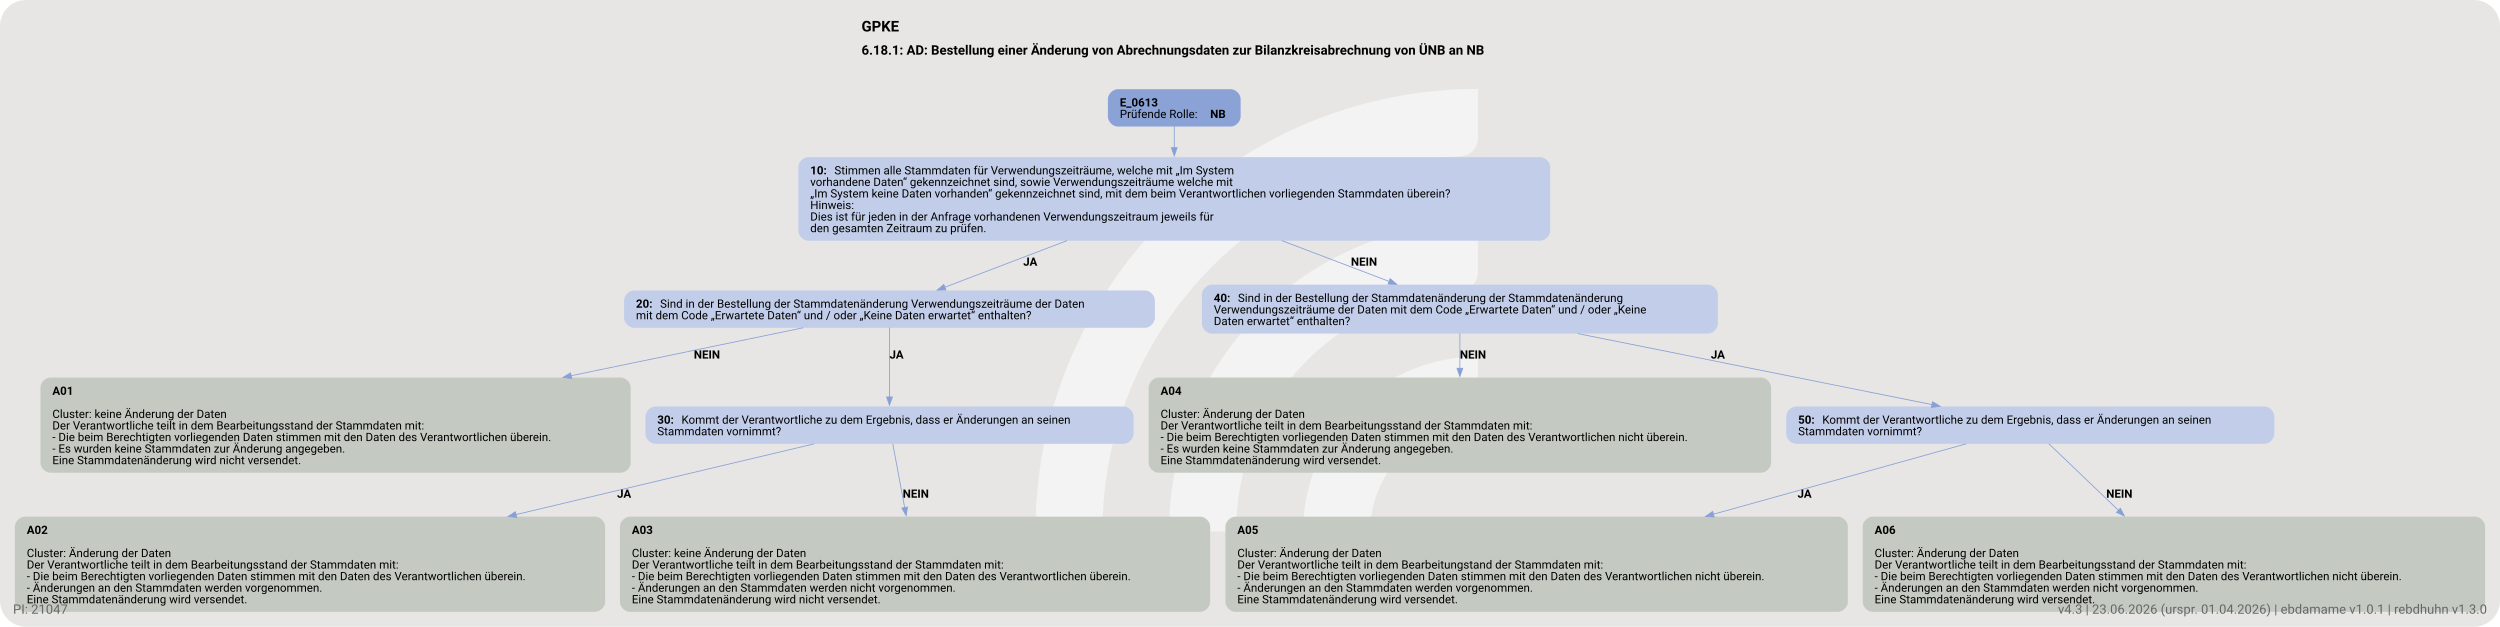
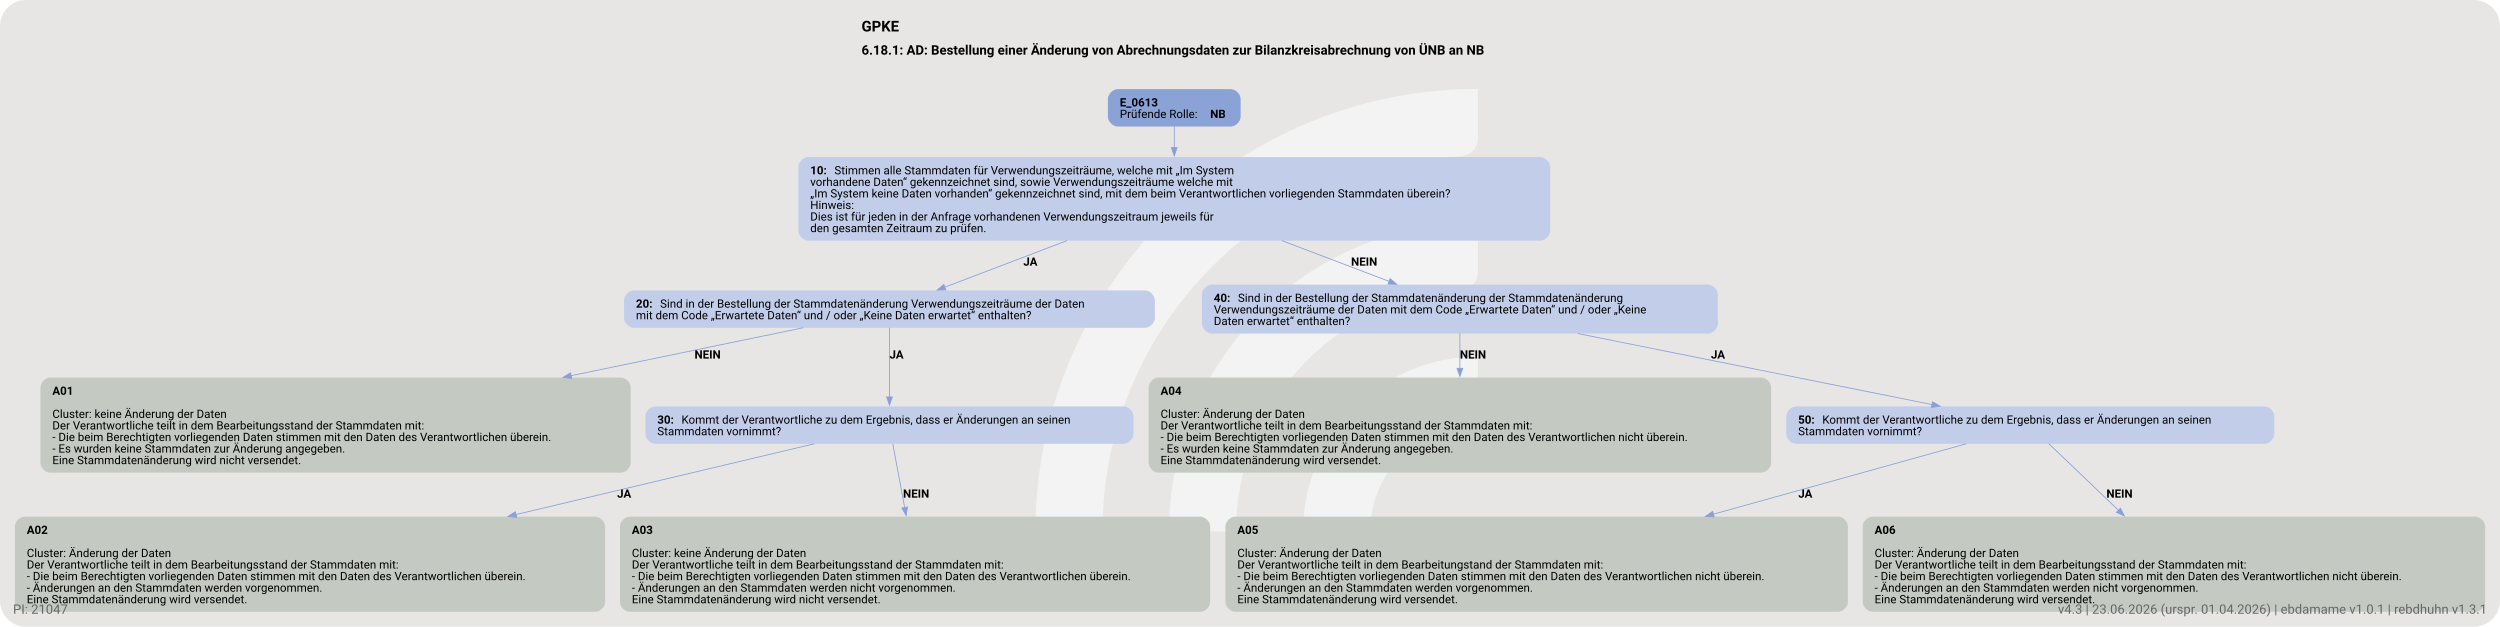
<svg xmlns="http://www.w3.org/2000/svg" version="1.1" width="1920.0px" viewBox="0 0 1920.0 481.333" height="481.333px">
  <g>
    <svg version="1.1" width="1920.0px" viewBox="0 0 1920.0 481.333" height="481.333px">
      <rect fill="#e7e6e5" x="0" y="0" width="1920.0" height="481.333" rx="20" ry="20" />
      <g>
        <g transform="translate(763.712, 48.13333) scale(1 1) translate(0, 0) scale(0.6777434 0.6777434) ">
          <defs>
            <style>.cls-1{fill:#ffffff88;}</style>
          </defs>
          <path class="cls-1" d="M122.44,531.2h-56.1c-11,0-19.9-9.12-19.46-20.11C57.47,243.89,278.15,29.78,547.91,29.78v56.02c0,10.98-8.69,19.89-19.66,20.39-225.51,10.31-405.8,197-405.8,425Z" />
          <path class="cls-1" d="M273.78,531.2h-55.93c-11.23,0-20.09-9.48-19.43-20.69,10.74-183.44,163.39-329.39,349.48-329.39v56.26c0,10.71-8.27,19.62-18.96,20.35-142.35,9.77-255.17,128.69-255.17,273.46Z" />
          <path class="cls-1" d="M425.77,531.2h-55.45c-11.65,0-20.6-10.17-19.33-21.75,10.87-99.03,95.03-176.34,196.92-176.34v57.01c0,10.05-7.28,18.75-17.23,20.16-59.22,8.4-104.91,59.42-104.91,120.92Z" />
        </g>
-         <svg width="1440pt" height="361pt" viewBox="0.00 0.00 1440.00 360.96">
+         <svg width="1440pt" height="361pt" viewBox="0.00 0.00 1440.00 361.00">
          <g id="graph0" class="graph" transform="scale(0.475475 0.475475) rotate(0) translate(18 741.15)">
-             <text text-anchor="start" x="1025.65" y="-703.05" font-family="Roboto, sans-serif" font-weight="bold" font-size="18.00">GPKE</text>
-             <text text-anchor="start" x="1025.65" y="-674.95" font-family="Roboto, sans-serif" font-weight="bold" font-size="16.00">6.18.1: AD: Bestellung einer Änderung von Abrechnungsdaten zur Bilanzkreisabrechnung von ÜNB an NB</text>
+             <text xml:space="preserve" text-anchor="start" x="1025.65" y="-703.05" font-family="Roboto, sans-serif" font-weight="bold" font-size="18.00">GPKE</text>
+             <text xml:space="preserve" text-anchor="start" x="1025.65" y="-674.95" font-family="Roboto, sans-serif" font-weight="bold" font-size="16.00">6.18.1: AD: Bestellung einer Änderung von Abrechnungsdaten zur Bilanzkreisabrechnung von ÜNB an NB</text>
            <g id="node1" class="node">
              <path fill="#8ba2d7" stroke="black" stroke-width="0" d="M1472.93,-633.15C1472.93,-633.15 1336.12,-633.15 1336.12,-633.15 1330.12,-633.15 1324.12,-627.15 1324.12,-621.15 1324.12,-621.15 1324.12,-599.87 1324.12,-599.87 1324.12,-593.87 1330.12,-587.87 1336.12,-587.87 1336.12,-587.87 1472.93,-587.87 1472.93,-587.87 1478.93,-587.87 1484.93,-593.87 1484.93,-599.87 1484.93,-599.87 1484.93,-621.15 1484.93,-621.15 1484.93,-627.15 1478.93,-633.15 1472.93,-633.15" />
-               <text text-anchor="start" x="1338.53" y="-612.21" font-family="Roboto, sans-serif" font-weight="bold" font-size="14.00">E_0613</text>
-               <text text-anchor="start" x="1338.53" y="-598.21" font-family="Roboto, sans-serif" font-size="14.00">Prüfende Rolle: </text>
-               <text text-anchor="start" x="1448.03" y="-598.21" font-family="Roboto, sans-serif" font-weight="bold" font-size="14.00">NB</text>
+               <text xml:space="preserve" text-anchor="start" x="1338.53" y="-612.21" font-family="Roboto, sans-serif" font-weight="bold" font-size="14.00">E_0613</text>
+               <text xml:space="preserve" text-anchor="start" x="1338.53" y="-598.21" font-family="Roboto, sans-serif" font-size="14.00">Prüfende Rolle: </text>
+               <text xml:space="preserve" text-anchor="start" x="1448.03" y="-598.21" font-family="Roboto, sans-serif" font-weight="bold" font-size="14.00">NB</text>
            </g>
            <g id="node2" class="node">
              <path fill="#c2cee9" stroke="black" stroke-width="0" d="M1847.93,-550.87C1847.93,-550.87 961.13,-550.87 961.13,-550.87 955.13,-550.87 949.13,-544.87 949.13,-538.87 949.13,-538.87 949.13,-461.59 949.13,-461.59 949.13,-455.59 955.13,-449.59 961.13,-449.59 961.13,-449.59 1847.93,-449.59 1847.93,-449.59 1853.93,-449.59 1859.93,-455.59 1859.93,-461.59 1859.93,-461.59 1859.93,-538.87 1859.93,-538.87 1859.93,-544.87 1853.93,-550.87 1847.93,-550.87" />
-               <text text-anchor="start" x="963.53" y="-529.93" font-family="Roboto, sans-serif" font-weight="bold" font-size="14.00">10: </text>
-               <text text-anchor="start" x="992.78" y="-529.93" font-family="Roboto, sans-serif" font-size="14.00">Stimmen alle Stammdaten für Verwendungszeiträume, welche mit „Im System</text>
-               <text text-anchor="start" x="963.53" y="-515.93" font-family="Roboto, sans-serif" font-size="14.00">vorhandene Daten“ gekennzeichnet sind, sowie Verwendungszeiträume welche mit</text>
-               <text text-anchor="start" x="963.53" y="-501.93" font-family="Roboto, sans-serif" font-size="14.00">„Im System keine Daten vorhanden“ gekennzeichnet sind, mit dem beim Verantwortlichen vorliegenden Stammdaten überein?</text>
-               <text text-anchor="start" x="963.53" y="-487.93" font-family="Roboto, sans-serif" font-size="14.00">Hinweis:</text>
-               <text text-anchor="start" x="963.53" y="-473.93" font-family="Roboto, sans-serif" font-size="14.00">Dies ist für jeden in der Anfrage vorhandenen Verwendungszeitraum jeweils für</text>
-               <text text-anchor="start" x="963.53" y="-459.93" font-family="Roboto, sans-serif" font-size="14.00">den gesamten Zeitraum zu prüfen.</text>
+               <text xml:space="preserve" text-anchor="start" x="963.53" y="-529.93" font-family="Roboto, sans-serif" font-weight="bold" font-size="14.00">10: </text>
+               <text xml:space="preserve" text-anchor="start" x="992.78" y="-529.93" font-family="Roboto, sans-serif" font-size="14.00">Stimmen alle Stammdaten für Verwendungszeiträume, welche mit „Im System</text>
+               <text xml:space="preserve" text-anchor="start" x="963.53" y="-515.93" font-family="Roboto, sans-serif" font-size="14.00">vorhandene Daten“ gekennzeichnet sind, sowie Verwendungszeiträume welche mit</text>
+               <text xml:space="preserve" text-anchor="start" x="963.53" y="-501.93" font-family="Roboto, sans-serif" font-size="14.00">„Im System keine Daten vorhanden“ gekennzeichnet sind, mit dem beim Verantwortlichen vorliegenden Stammdaten überein?</text>
+               <text xml:space="preserve" text-anchor="start" x="963.53" y="-487.93" font-family="Roboto, sans-serif" font-size="14.00">Hinweis:</text>
+               <text xml:space="preserve" text-anchor="start" x="963.53" y="-473.93" font-family="Roboto, sans-serif" font-size="14.00">Dies ist für jeden in der Anfrage vorhandenen Verwendungszeitraum jeweils für</text>
+               <text xml:space="preserve" text-anchor="start" x="963.53" y="-459.93" font-family="Roboto, sans-serif" font-size="14.00">den gesamten Zeitraum zu prüfen.</text>
            </g>
            <g id="edge1" class="edge">
              <path fill="none" stroke="#88a0d6" d="M1404.53,-588.12C1404.53,-580.49 1404.53,-571.48 1404.53,-562.2" />
              <polygon fill="#88a0d6" stroke="#88a0d6" points="1408.03,-562.33 1404.53,-552.33 1401.03,-562.33 1408.03,-562.33" />
            </g>
            <g id="node3" class="node">
              <path fill="#c2cee9" stroke="black" stroke-width="0" d="M1369.05,-389.34C1369.05,-389.34 750,-389.34 750,-389.34 744,-389.34 738,-383.34 738,-377.34 738,-377.34 738,-356.06 738,-356.06 738,-350.06 744,-344.06 750,-344.06 750,-344.06 1369.05,-344.06 1369.05,-344.06 1375.05,-344.06 1381.05,-350.06 1381.05,-356.06 1381.05,-356.06 1381.05,-377.34 1381.05,-377.34 1381.05,-383.34 1375.05,-389.34 1369.05,-389.34" />
-               <text text-anchor="start" x="752.4" y="-368.4" font-family="Roboto, sans-serif" font-weight="bold" font-size="14.00">20: </text>
-               <text text-anchor="start" x="781.65" y="-368.4" font-family="Roboto, sans-serif" font-size="14.00">Sind in der Bestellung der Stammdatenänderung Verwendungszeiträume der Daten</text>
-               <text text-anchor="start" x="752.4" y="-354.4" font-family="Roboto, sans-serif" font-size="14.00">mit dem Code „Erwartete Daten“ und / oder „Keine Daten erwartet“ enthalten?</text>
+               <text xml:space="preserve" text-anchor="start" x="752.4" y="-368.4" font-family="Roboto, sans-serif" font-weight="bold" font-size="14.00">20: </text>
+               <text xml:space="preserve" text-anchor="start" x="781.65" y="-368.4" font-family="Roboto, sans-serif" font-size="14.00">Sind in der Bestellung der Stammdatenänderung Verwendungszeiträume der Daten</text>
+               <text xml:space="preserve" text-anchor="start" x="752.4" y="-354.4" font-family="Roboto, sans-serif" font-size="14.00">mit dem Code „Erwartete Daten“ und / oder „Keine Daten erwartet“ enthalten?</text>
            </g>
            <g id="edge2" class="edge">
              <path fill="none" stroke="#88a0d6" d="M1274.59,-449.69C1224.16,-430.47 1168.55,-409.27 1126.52,-393.24" />
              <polygon fill="#88a0d6" stroke="#88a0d6" points="1127.86,-390.01 1117.27,-389.72 1125.37,-396.55 1127.86,-390.01" />
-               <text text-anchor="start" x="1221.53" y="-419.29" font-family="Roboto, sans-serif" font-weight="bold" font-size="14.00">JA</text>
+               <text xml:space="preserve" text-anchor="start" x="1221.68" y="-419.29" font-family="Roboto, sans-serif" font-weight="bold" font-size="14.00">JA</text>
            </g>
            <g id="node8" class="node">
              <path fill="#c2cee9" stroke="black" stroke-width="0" d="M2051.05,-396.34C2051.05,-396.34 1450,-396.34 1450,-396.34 1444,-396.34 1438,-390.34 1438,-384.34 1438,-384.34 1438,-349.06 1438,-349.06 1438,-343.06 1444,-337.06 1450,-337.06 1450,-337.06 2051.05,-337.06 2051.05,-337.06 2057.05,-337.06 2063.05,-343.06 2063.05,-349.06 2063.05,-349.06 2063.05,-384.34 2063.05,-384.34 2063.05,-390.34 2057.05,-396.34 2051.05,-396.34" />
-               <text text-anchor="start" x="1452.4" y="-375.4" font-family="Roboto, sans-serif" font-weight="bold" font-size="14.00">40: </text>
-               <text text-anchor="start" x="1481.65" y="-375.4" font-family="Roboto, sans-serif" font-size="14.00">Sind in der Bestellung der Stammdatenänderung der Stammdatenänderung</text>
-               <text text-anchor="start" x="1452.4" y="-361.4" font-family="Roboto, sans-serif" font-size="14.00">Verwendungszeiträume der Daten mit dem Code „Erwartete Daten“ und / oder „Keine</text>
-               <text text-anchor="start" x="1452.4" y="-347.4" font-family="Roboto, sans-serif" font-size="14.00">Daten erwartet“ enthalten?</text>
+               <text xml:space="preserve" text-anchor="start" x="1452.4" y="-375.4" font-family="Roboto, sans-serif" font-weight="bold" font-size="14.00">40: </text>
+               <text xml:space="preserve" text-anchor="start" x="1481.65" y="-375.4" font-family="Roboto, sans-serif" font-size="14.00">Sind in der Bestellung der Stammdatenänderung der Stammdatenänderung</text>
+               <text xml:space="preserve" text-anchor="start" x="1452.4" y="-361.4" font-family="Roboto, sans-serif" font-size="14.00">Verwendungszeiträume der Daten mit dem Code „Erwartete Daten“ und / oder „Keine</text>
+               <text xml:space="preserve" text-anchor="start" x="1452.4" y="-347.4" font-family="Roboto, sans-serif" font-size="14.00">Daten erwartet“ enthalten?</text>
            </g>
            <g id="edge3" class="edge">
              <path fill="none" stroke="#88a0d6" d="M1534.84,-449.69C1578.36,-433.15 1625.72,-415.14 1664.95,-400.23" />
              <polygon fill="#88a0d6" stroke="#88a0d6" points="1666,-403.58 1674.11,-396.75 1663.52,-397.03 1666,-403.58" />
-               <text text-anchor="start" x="1618.53" y="-419.29" font-family="Roboto, sans-serif" font-weight="bold" font-size="14.00">NEIN</text>
+               <text xml:space="preserve" text-anchor="start" x="1618.69" y="-419.29" font-family="Roboto, sans-serif" font-weight="bold" font-size="14.00">NEIN</text>
            </g>
            <g id="node4" class="node">
              <path fill="#c4cac1" stroke="black" stroke-width="0" d="M734.05,-283.81C734.05,-283.81 43,-283.81 43,-283.81 37,-283.81 31,-277.81 31,-271.81 31,-271.81 31,-180.53 31,-180.53 31,-174.53 37,-168.53 43,-168.53 43,-168.53 734.05,-168.53 734.05,-168.53 740.05,-168.53 746.05,-174.53 746.05,-180.53 746.05,-180.53 746.05,-271.81 746.05,-271.81 746.05,-277.81 740.05,-283.81 734.05,-283.81" />
-               <text text-anchor="start" x="45.4" y="-262.87" font-family="Roboto, sans-serif" font-weight="bold" font-size="14.00">A01</text>
-               <text text-anchor="start" x="45.4" y="-234.87" font-family="Roboto, sans-serif" font-size="14.00">Cluster: keine Änderung der Daten</text>
-               <text text-anchor="start" x="45.4" y="-220.87" font-family="Roboto, sans-serif" font-size="14.00">Der Verantwortliche teilt in dem Bearbeitungsstand der Stammdaten mit:</text>
-               <text text-anchor="start" x="45.4" y="-206.87" font-family="Roboto, sans-serif" font-size="14.00">- Die beim Berechtigten vorliegenden Daten stimmen mit den Daten des Verantwortlichen überein.</text>
-               <text text-anchor="start" x="45.4" y="-192.87" font-family="Roboto, sans-serif" font-size="14.00">- Es wurden keine Stammdaten zur Änderung angegeben.</text>
-               <text text-anchor="start" x="45.4" y="-178.87" font-family="Roboto, sans-serif" font-size="14.00">Eine Stammdatenänderung wird nicht versendet.</text>
+               <text xml:space="preserve" text-anchor="start" x="45.4" y="-262.87" font-family="Roboto, sans-serif" font-weight="bold" font-size="14.00">A01</text>
+               <text xml:space="preserve" text-anchor="start" x="45.4" y="-234.87" font-family="Roboto, sans-serif" font-size="14.00">Cluster: keine Änderung der Daten</text>
+               <text xml:space="preserve" text-anchor="start" x="45.4" y="-220.87" font-family="Roboto, sans-serif" font-size="14.00">Der Verantwortliche teilt in dem Bearbeitungsstand der Stammdaten mit:</text>
+               <text xml:space="preserve" text-anchor="start" x="45.4" y="-206.87" font-family="Roboto, sans-serif" font-size="14.00">- Die beim Berechtigten vorliegenden Daten stimmen mit den Daten des Verantwortlichen überein.</text>
+               <text xml:space="preserve" text-anchor="start" x="45.4" y="-192.87" font-family="Roboto, sans-serif" font-size="14.00">- Es wurden keine Stammdaten zur Änderung angegeben.</text>
+               <text xml:space="preserve" text-anchor="start" x="45.4" y="-178.87" font-family="Roboto, sans-serif" font-size="14.00">Eine Stammdatenänderung wird nicht versendet.</text>
            </g>
            <g id="edge4" class="edge">
              <path fill="none" stroke="#88a0d6" d="M955.05,-344.13C879.51,-328.54 773.61,-306.67 673.78,-286.06" />
              <polygon fill="#88a0d6" stroke="#88a0d6" points="674.56,-282.65 664.06,-284.05 673.14,-289.5 674.56,-282.65" />
-               <text text-anchor="start" x="822.52" y="-306.76" font-family="Roboto, sans-serif" font-weight="bold" font-size="14.00">NEIN</text>
+               <text xml:space="preserve" text-anchor="start" x="823.33" y="-306.76" font-family="Roboto, sans-serif" font-weight="bold" font-size="14.00">NEIN</text>
            </g>
            <g id="node5" class="node">
              <path fill="#c2cee9" stroke="black" stroke-width="0" d="M1343.18,-248.81C1343.18,-248.81 775.88,-248.81 775.88,-248.81 769.88,-248.81 763.88,-242.81 763.88,-236.81 763.88,-236.81 763.88,-215.53 763.88,-215.53 763.88,-209.53 769.88,-203.53 775.88,-203.53 775.88,-203.53 1343.18,-203.53 1343.18,-203.53 1349.18,-203.53 1355.18,-209.53 1355.18,-215.53 1355.18,-215.53 1355.18,-236.81 1355.18,-236.81 1355.18,-242.81 1349.18,-248.81 1343.18,-248.81" />
-               <text text-anchor="start" x="778.28" y="-227.87" font-family="Roboto, sans-serif" font-weight="bold" font-size="14.00">30: </text>
-               <text text-anchor="start" x="807.53" y="-227.87" font-family="Roboto, sans-serif" font-size="14.00">Kommt der Verantwortliche zu dem Ergebnis, dass er Änderungen an seinen</text>
-               <text text-anchor="start" x="778.28" y="-213.87" font-family="Roboto, sans-serif" font-size="14.00">Stammdaten vornimmt?</text>
+               <text xml:space="preserve" text-anchor="start" x="778.28" y="-227.87" font-family="Roboto, sans-serif" font-weight="bold" font-size="14.00">30: </text>
+               <text xml:space="preserve" text-anchor="start" x="807.53" y="-227.87" font-family="Roboto, sans-serif" font-size="14.00">Kommt der Verantwortliche zu dem Ergebnis, dass er Änderungen an seinen</text>
+               <text xml:space="preserve" text-anchor="start" x="778.28" y="-213.87" font-family="Roboto, sans-serif" font-size="14.00">Stammdaten vornimmt?</text>
            </g>
            <g id="edge5" class="edge">
              <path fill="none" stroke="#88a0d6" d="M1059.53,-344.36C1059.53,-321.85 1059.53,-286.1 1059.53,-260" />
              <polygon fill="#88a0d6" stroke="#88a0d6" points="1063.03,-260.28 1059.53,-250.28 1056.03,-260.28 1063.03,-260.28" />
-               <text text-anchor="start" x="1059.53" y="-306.76" font-family="Roboto, sans-serif" font-weight="bold" font-size="14.00">JA</text>
+               <text xml:space="preserve" text-anchor="start" x="1059.53" y="-306.76" font-family="Roboto, sans-serif" font-weight="bold" font-size="14.00">JA</text>
            </g>
            <g id="node6" class="node">
              <path fill="#c4cac1" stroke="black" stroke-width="0" d="M703.05,-115.28C703.05,-115.28 12,-115.28 12,-115.28 6,-115.28 0,-109.28 0,-103.28 0,-103.28 0,-12 0,-12 0,-6 6,0 12,0 12,0 703.05,0 703.05,0 709.05,0 715.05,-6 715.05,-12 715.05,-12 715.05,-103.28 715.05,-103.28 715.05,-109.28 709.05,-115.28 703.05,-115.28" />
-               <text text-anchor="start" x="14.4" y="-94.34" font-family="Roboto, sans-serif" font-weight="bold" font-size="14.00">A02</text>
-               <text text-anchor="start" x="14.4" y="-66.34" font-family="Roboto, sans-serif" font-size="14.00">Cluster: Änderung der Daten</text>
-               <text text-anchor="start" x="14.4" y="-52.34" font-family="Roboto, sans-serif" font-size="14.00">Der Verantwortliche teilt in dem Bearbeitungsstand der Stammdaten mit:</text>
-               <text text-anchor="start" x="14.4" y="-38.34" font-family="Roboto, sans-serif" font-size="14.00">- Die beim Berechtigten vorliegenden Daten stimmen mit den Daten des Verantwortlichen überein.</text>
-               <text text-anchor="start" x="14.4" y="-24.34" font-family="Roboto, sans-serif" font-size="14.00">- Änderungen an den Stammdaten werden vorgenommen.</text>
-               <text text-anchor="start" x="14.4" y="-10.34" font-family="Roboto, sans-serif" font-size="14.00">Eine Stammdatenänderung wird versendet.</text>
+               <text xml:space="preserve" text-anchor="start" x="14.4" y="-94.34" font-family="Roboto, sans-serif" font-weight="bold" font-size="14.00">A02</text>
+               <text xml:space="preserve" text-anchor="start" x="14.4" y="-66.34" font-family="Roboto, sans-serif" font-size="14.00">Cluster: Änderung der Daten</text>
+               <text xml:space="preserve" text-anchor="start" x="14.4" y="-52.34" font-family="Roboto, sans-serif" font-size="14.00">Der Verantwortliche teilt in dem Bearbeitungsstand der Stammdaten mit:</text>
+               <text xml:space="preserve" text-anchor="start" x="14.4" y="-38.34" font-family="Roboto, sans-serif" font-size="14.00">- Die beim Berechtigten vorliegenden Daten stimmen mit den Daten des Verantwortlichen überein.</text>
+               <text xml:space="preserve" text-anchor="start" x="14.4" y="-24.34" font-family="Roboto, sans-serif" font-size="14.00">- Änderungen an den Stammdaten werden vorgenommen.</text>
+               <text xml:space="preserve" text-anchor="start" x="14.4" y="-10.34" font-family="Roboto, sans-serif" font-size="14.00">Eine Stammdatenänderung wird versendet.</text>
            </g>
            <g id="edge6" class="edge">
              <path fill="none" stroke="#88a0d6" d="M968.47,-203.57C877.18,-181.91 732.51,-147.6 606.87,-117.79" />
              <polygon fill="#88a0d6" stroke="#88a0d6" points="607.94,-114.45 597.41,-115.55 606.33,-121.26 607.94,-114.45" />
-               <text text-anchor="start" x="729.52" y="-138.23" font-family="Roboto, sans-serif" font-weight="bold" font-size="14.00">JA</text>
+               <text xml:space="preserve" text-anchor="start" x="729.57" y="-138.23" font-family="Roboto, sans-serif" font-weight="bold" font-size="14.00">JA</text>
            </g>
            <g id="node7" class="node">
              <path fill="#c4cac1" stroke="black" stroke-width="0" d="M1436.05,-115.28C1436.05,-115.28 745,-115.28 745,-115.28 739,-115.28 733,-109.28 733,-103.28 733,-103.28 733,-12 733,-12 733,-6 739,0 745,0 745,0 1436.05,0 1436.05,0 1442.05,0 1448.05,-6 1448.05,-12 1448.05,-12 1448.05,-103.28 1448.05,-103.28 1448.05,-109.28 1442.05,-115.28 1436.05,-115.28" />
-               <text text-anchor="start" x="747.4" y="-94.34" font-family="Roboto, sans-serif" font-weight="bold" font-size="14.00">A03</text>
-               <text text-anchor="start" x="747.4" y="-66.34" font-family="Roboto, sans-serif" font-size="14.00">Cluster: keine Änderung der Daten</text>
-               <text text-anchor="start" x="747.4" y="-52.34" font-family="Roboto, sans-serif" font-size="14.00">Der Verantwortliche teilt in dem Bearbeitungsstand der Stammdaten mit:</text>
-               <text text-anchor="start" x="747.4" y="-38.34" font-family="Roboto, sans-serif" font-size="14.00">- Die beim Berechtigten vorliegenden Daten stimmen mit den Daten des Verantwortlichen überein.</text>
-               <text text-anchor="start" x="747.4" y="-24.34" font-family="Roboto, sans-serif" font-size="14.00">- Änderungen an den Stammdaten werden nicht vorgenommen.</text>
-               <text text-anchor="start" x="747.4" y="-10.34" font-family="Roboto, sans-serif" font-size="14.00">Eine Stammdatenänderung wird nicht versendet.</text>
+               <text xml:space="preserve" text-anchor="start" x="747.4" y="-94.34" font-family="Roboto, sans-serif" font-weight="bold" font-size="14.00">A03</text>
+               <text xml:space="preserve" text-anchor="start" x="747.4" y="-66.34" font-family="Roboto, sans-serif" font-size="14.00">Cluster: keine Änderung der Daten</text>
+               <text xml:space="preserve" text-anchor="start" x="747.4" y="-52.34" font-family="Roboto, sans-serif" font-size="14.00">Der Verantwortliche teilt in dem Bearbeitungsstand der Stammdaten mit:</text>
+               <text xml:space="preserve" text-anchor="start" x="747.4" y="-38.34" font-family="Roboto, sans-serif" font-size="14.00">- Die beim Berechtigten vorliegenden Daten stimmen mit den Daten des Verantwortlichen überein.</text>
+               <text xml:space="preserve" text-anchor="start" x="747.4" y="-24.34" font-family="Roboto, sans-serif" font-size="14.00">- Änderungen an den Stammdaten werden nicht vorgenommen.</text>
+               <text xml:space="preserve" text-anchor="start" x="747.4" y="-10.34" font-family="Roboto, sans-serif" font-size="14.00">Eine Stammdatenänderung wird nicht versendet.</text>
            </g>
            <g id="edge7" class="edge">
              <path fill="none" stroke="#88a0d6" d="M1063.51,-203.74C1067.16,-184.13 1072.77,-154.03 1077.93,-126.33" />
              <polygon fill="#88a0d6" stroke="#88a0d6" points="1081.36,-127 1079.75,-116.53 1074.48,-125.72 1081.36,-127" />
-               <text text-anchor="start" x="1075.53" y="-138.23" font-family="Roboto, sans-serif" font-weight="bold" font-size="14.00">NEIN</text>
+               <text xml:space="preserve" text-anchor="start" x="1075.95" y="-138.23" font-family="Roboto, sans-serif" font-weight="bold" font-size="14.00">NEIN</text>
            </g>
            <g id="node9" class="node">
              <path fill="#c4cac1" stroke="black" stroke-width="0" d="M2115.55,-283.81C2115.55,-283.81 1385.5,-283.81 1385.5,-283.81 1379.5,-283.81 1373.5,-277.81 1373.5,-271.81 1373.5,-271.81 1373.5,-180.53 1373.5,-180.53 1373.5,-174.53 1379.5,-168.53 1385.5,-168.53 1385.5,-168.53 2115.55,-168.53 2115.55,-168.53 2121.55,-168.53 2127.55,-174.53 2127.55,-180.53 2127.55,-180.53 2127.55,-271.81 2127.55,-271.81 2127.55,-277.81 2121.55,-283.81 2115.55,-283.81" />
-               <text text-anchor="start" x="1387.9" y="-262.87" font-family="Roboto, sans-serif" font-weight="bold" font-size="14.00">A04</text>
-               <text text-anchor="start" x="1387.9" y="-234.87" font-family="Roboto, sans-serif" font-size="14.00">Cluster: Änderung der Daten</text>
-               <text text-anchor="start" x="1387.9" y="-220.87" font-family="Roboto, sans-serif" font-size="14.00">Der Verantwortliche teilt in dem Bearbeitungsstand der Stammdaten mit:</text>
-               <text text-anchor="start" x="1387.9" y="-206.87" font-family="Roboto, sans-serif" font-size="14.00">- Die beim Berechtigten vorliegenden Daten stimmen mit den Daten des Verantwortlichen nicht überein.</text>
-               <text text-anchor="start" x="1387.9" y="-192.87" font-family="Roboto, sans-serif" font-size="14.00">- Es wurden keine Stammdaten zur Änderung angegeben.</text>
-               <text text-anchor="start" x="1387.9" y="-178.87" font-family="Roboto, sans-serif" font-size="14.00">Eine Stammdatenänderung wird versendet.</text>
+               <text xml:space="preserve" text-anchor="start" x="1387.9" y="-262.87" font-family="Roboto, sans-serif" font-weight="bold" font-size="14.00">A04</text>
+               <text xml:space="preserve" text-anchor="start" x="1387.9" y="-234.87" font-family="Roboto, sans-serif" font-size="14.00">Cluster: Änderung der Daten</text>
+               <text xml:space="preserve" text-anchor="start" x="1387.9" y="-220.87" font-family="Roboto, sans-serif" font-size="14.00">Der Verantwortliche teilt in dem Bearbeitungsstand der Stammdaten mit:</text>
+               <text xml:space="preserve" text-anchor="start" x="1387.9" y="-206.87" font-family="Roboto, sans-serif" font-size="14.00">- Die beim Berechtigten vorliegenden Daten stimmen mit den Daten des Verantwortlichen nicht überein.</text>
+               <text xml:space="preserve" text-anchor="start" x="1387.9" y="-192.87" font-family="Roboto, sans-serif" font-size="14.00">- Es wurden keine Stammdaten zur Änderung angegeben.</text>
+               <text xml:space="preserve" text-anchor="start" x="1387.9" y="-178.87" font-family="Roboto, sans-serif" font-size="14.00">Eine Stammdatenänderung wird versendet.</text>
            </g>
            <g id="edge8" class="edge">
              <path fill="none" stroke="#88a0d6" d="M1750.53,-337.33C1750.53,-324.97 1750.53,-309.9 1750.53,-294.92" />
              <polygon fill="#88a0d6" stroke="#88a0d6" points="1754.03,-295.04 1750.53,-285.04 1747.03,-295.04 1754.03,-295.04" />
-               <text text-anchor="start" x="1750.53" y="-306.76" font-family="Roboto, sans-serif" font-weight="bold" font-size="14.00">NEIN</text>
+               <text xml:space="preserve" text-anchor="start" x="1750.53" y="-306.76" font-family="Roboto, sans-serif" font-weight="bold" font-size="14.00">NEIN</text>
            </g>
            <g id="node10" class="node">
              <path fill="#c2cee9" stroke="black" stroke-width="0" d="M2725.18,-248.81C2725.18,-248.81 2157.88,-248.81 2157.88,-248.81 2151.88,-248.81 2145.88,-242.81 2145.88,-236.81 2145.88,-236.81 2145.88,-215.53 2145.88,-215.53 2145.88,-209.53 2151.88,-203.53 2157.88,-203.53 2157.88,-203.53 2725.18,-203.53 2725.18,-203.53 2731.18,-203.53 2737.18,-209.53 2737.18,-215.53 2737.18,-215.53 2737.18,-236.81 2737.18,-236.81 2737.18,-242.81 2731.18,-248.81 2725.18,-248.81" />
-               <text text-anchor="start" x="2160.28" y="-227.87" font-family="Roboto, sans-serif" font-weight="bold" font-size="14.00">50: </text>
-               <text text-anchor="start" x="2189.53" y="-227.87" font-family="Roboto, sans-serif" font-size="14.00">Kommt der Verantwortliche zu dem Ergebnis, dass er Änderungen an seinen</text>
-               <text text-anchor="start" x="2160.28" y="-213.87" font-family="Roboto, sans-serif" font-size="14.00">Stammdaten vornimmt?</text>
+               <text xml:space="preserve" text-anchor="start" x="2160.28" y="-227.87" font-family="Roboto, sans-serif" font-weight="bold" font-size="14.00">50: </text>
+               <text xml:space="preserve" text-anchor="start" x="2189.53" y="-227.87" font-family="Roboto, sans-serif" font-size="14.00">Kommt der Verantwortliche zu dem Ergebnis, dass er Änderungen an seinen</text>
+               <text xml:space="preserve" text-anchor="start" x="2160.28" y="-213.87" font-family="Roboto, sans-serif" font-size="14.00">Stammdaten vornimmt?</text>
            </g>
            <g id="edge9" class="edge">
              <path fill="none" stroke="#88a0d6" d="M1893.28,-337.08C2020.23,-311.63 2203.68,-274.85 2322.77,-250.98" />
              <polygon fill="#88a0d6" stroke="#88a0d6" points="2323.13,-254.48 2332.25,-249.08 2321.76,-247.61 2323.13,-254.48" />
-               <text text-anchor="start" x="2054.53" y="-306.76" font-family="Roboto, sans-serif" font-weight="bold" font-size="14.00">JA</text>
+               <text xml:space="preserve" text-anchor="start" x="2054.65" y="-306.76" font-family="Roboto, sans-serif" font-weight="bold" font-size="14.00">JA</text>
            </g>
            <g id="node11" class="node">
              <path fill="#c4cac1" stroke="black" stroke-width="0" d="M2208.55,-115.28C2208.55,-115.28 1478.5,-115.28 1478.5,-115.28 1472.5,-115.28 1466.5,-109.28 1466.5,-103.28 1466.5,-103.28 1466.5,-12 1466.5,-12 1466.5,-6 1472.5,0 1478.5,0 1478.5,0 2208.55,0 2208.55,0 2214.55,0 2220.55,-6 2220.55,-12 2220.55,-12 2220.55,-103.28 2220.55,-103.28 2220.55,-109.28 2214.55,-115.28 2208.55,-115.28" />
-               <text text-anchor="start" x="1480.9" y="-94.34" font-family="Roboto, sans-serif" font-weight="bold" font-size="14.00">A05</text>
-               <text text-anchor="start" x="1480.9" y="-66.34" font-family="Roboto, sans-serif" font-size="14.00">Cluster: Änderung der Daten</text>
-               <text text-anchor="start" x="1480.9" y="-52.34" font-family="Roboto, sans-serif" font-size="14.00">Der Verantwortliche teilt in dem Bearbeitungstand der Stammdaten mit:</text>
-               <text text-anchor="start" x="1480.9" y="-38.34" font-family="Roboto, sans-serif" font-size="14.00">- Die beim Berechtigten vorliegenden Daten stimmen mit den Daten des Verantwortlichen nicht überein.</text>
-               <text text-anchor="start" x="1480.9" y="-24.34" font-family="Roboto, sans-serif" font-size="14.00">- Änderungen an den Stammdaten werden vorgenommen.</text>
-               <text text-anchor="start" x="1480.9" y="-10.34" font-family="Roboto, sans-serif" font-size="14.00">Eine Stammdatenänderung wird versendet.</text>
+               <text xml:space="preserve" text-anchor="start" x="1480.9" y="-94.34" font-family="Roboto, sans-serif" font-weight="bold" font-size="14.00">A05</text>
+               <text xml:space="preserve" text-anchor="start" x="1480.9" y="-66.34" font-family="Roboto, sans-serif" font-size="14.00">Cluster: Änderung der Daten</text>
+               <text xml:space="preserve" text-anchor="start" x="1480.9" y="-52.34" font-family="Roboto, sans-serif" font-size="14.00">Der Verantwortliche teilt in dem Bearbeitungstand der Stammdaten mit:</text>
+               <text xml:space="preserve" text-anchor="start" x="1480.9" y="-38.34" font-family="Roboto, sans-serif" font-size="14.00">- Die beim Berechtigten vorliegenden Daten stimmen mit den Daten des Verantwortlichen nicht überein.</text>
+               <text xml:space="preserve" text-anchor="start" x="1480.9" y="-24.34" font-family="Roboto, sans-serif" font-size="14.00">- Änderungen an den Stammdaten werden vorgenommen.</text>
+               <text xml:space="preserve" text-anchor="start" x="1480.9" y="-10.34" font-family="Roboto, sans-serif" font-size="14.00">Eine Stammdatenänderung wird versendet.</text>
            </g>
            <g id="edge10" class="edge">
              <path fill="none" stroke="#88a0d6" d="M2363.96,-203.57C2286.58,-182.02 2164.2,-147.94 2057.54,-118.24" />
              <polygon fill="#88a0d6" stroke="#88a0d6" points="2058.64,-114.91 2048.07,-115.6 2056.77,-121.66 2058.64,-114.91" />
-               <text text-anchor="start" x="2159.53" y="-138.23" font-family="Roboto, sans-serif" font-weight="bold" font-size="14.00">JA</text>
+               <text xml:space="preserve" text-anchor="start" x="2160.46" y="-138.23" font-family="Roboto, sans-serif" font-weight="bold" font-size="14.00">JA</text>
            </g>
            <g id="node12" class="node">
              <path fill="#c4cac1" stroke="black" stroke-width="0" d="M2980.55,-115.28C2980.55,-115.28 2250.5,-115.28 2250.5,-115.28 2244.5,-115.28 2238.5,-109.28 2238.5,-103.28 2238.5,-103.28 2238.5,-12 2238.5,-12 2238.5,-6 2244.5,0 2250.5,0 2250.5,0 2980.55,0 2980.55,0 2986.55,0 2992.55,-6 2992.55,-12 2992.55,-12 2992.55,-103.28 2992.55,-103.28 2992.55,-109.28 2986.55,-115.28 2980.55,-115.28" />
-               <text text-anchor="start" x="2252.9" y="-94.34" font-family="Roboto, sans-serif" font-weight="bold" font-size="14.00">A06</text>
-               <text text-anchor="start" x="2252.9" y="-66.34" font-family="Roboto, sans-serif" font-size="14.00">Cluster: Änderung der Daten</text>
-               <text text-anchor="start" x="2252.9" y="-52.34" font-family="Roboto, sans-serif" font-size="14.00">Der Verantwortliche teilt in dem Bearbeitungsstand der Stammdaten mit:</text>
-               <text text-anchor="start" x="2252.9" y="-38.34" font-family="Roboto, sans-serif" font-size="14.00">- Die beim Berechtigten vorliegenden Daten stimmen mit den Daten des Verantwortlichen nicht überein.</text>
-               <text text-anchor="start" x="2252.9" y="-24.34" font-family="Roboto, sans-serif" font-size="14.00">- Änderungen an den Stammdaten werden nicht vorgenommen.</text>
-               <text text-anchor="start" x="2252.9" y="-10.34" font-family="Roboto, sans-serif" font-size="14.00">Eine Stammdatenänderung wird versendet.</text>
+               <text xml:space="preserve" text-anchor="start" x="2252.9" y="-94.34" font-family="Roboto, sans-serif" font-weight="bold" font-size="14.00">A06</text>
+               <text xml:space="preserve" text-anchor="start" x="2252.9" y="-66.34" font-family="Roboto, sans-serif" font-size="14.00">Cluster: Änderung der Daten</text>
+               <text xml:space="preserve" text-anchor="start" x="2252.9" y="-52.34" font-family="Roboto, sans-serif" font-size="14.00">Der Verantwortliche teilt in dem Bearbeitungsstand der Stammdaten mit:</text>
+               <text xml:space="preserve" text-anchor="start" x="2252.9" y="-38.34" font-family="Roboto, sans-serif" font-size="14.00">- Die beim Berechtigten vorliegenden Daten stimmen mit den Daten des Verantwortlichen nicht überein.</text>
+               <text xml:space="preserve" text-anchor="start" x="2252.9" y="-24.34" font-family="Roboto, sans-serif" font-size="14.00">- Änderungen an den Stammdaten werden nicht vorgenommen.</text>
+               <text xml:space="preserve" text-anchor="start" x="2252.9" y="-10.34" font-family="Roboto, sans-serif" font-size="14.00">Eine Stammdatenänderung wird versendet.</text>
            </g>
            <g id="edge11" class="edge">
              <path fill="none" stroke="#88a0d6" d="M2463.92,-203.74C2485.32,-183.26 2518.67,-151.34 2548.65,-122.65" />
              <polygon fill="#88a0d6" stroke="#88a0d6" points="2550.69,-125.53 2555.5,-116.09 2545.85,-120.48 2550.69,-125.53" />
-               <text text-anchor="start" x="2533.53" y="-138.23" font-family="Roboto, sans-serif" font-weight="bold" font-size="14.00">NEIN</text>
+               <text xml:space="preserve" text-anchor="start" x="2533.74" y="-138.23" font-family="Roboto, sans-serif" font-weight="bold" font-size="14.00">NEIN</text>
            </g>
          </g>
        </svg>
      </g>
    </svg>
  </g>
  <a href="https://ebd.hochfrequenz.de" target="_blank">
-     <text x="1910.0" y="471.333" text-anchor="end" font-family="Roboto, sans-serif" font-size="10" fill="#666666" text-decoration="none">v4.3 | 23.06.2026 (urspr. 01.04.2026) | ebdamame v1.0.1 | rebdhuhn v1.3.0</text>
+     <text x="1910.0" y="471.333" text-anchor="end" font-family="Roboto, sans-serif" font-size="10" fill="#666666" text-decoration="none">v4.3 | 23.06.2026 (urspr. 01.04.2026) | ebdamame v1.0.1 | rebdhuhn v1.3.1</text>
  </a>
  <a href="https://ahb-tabellen.hochfrequenz.de/ahb/FV2610/21047" target="_blank">
    <text x="10.0" y="471.333" text-anchor="start" font-family="Roboto, sans-serif" font-size="10" fill="#666666" text-decoration="none">PI: 21047</text>
  </a>
</svg>
